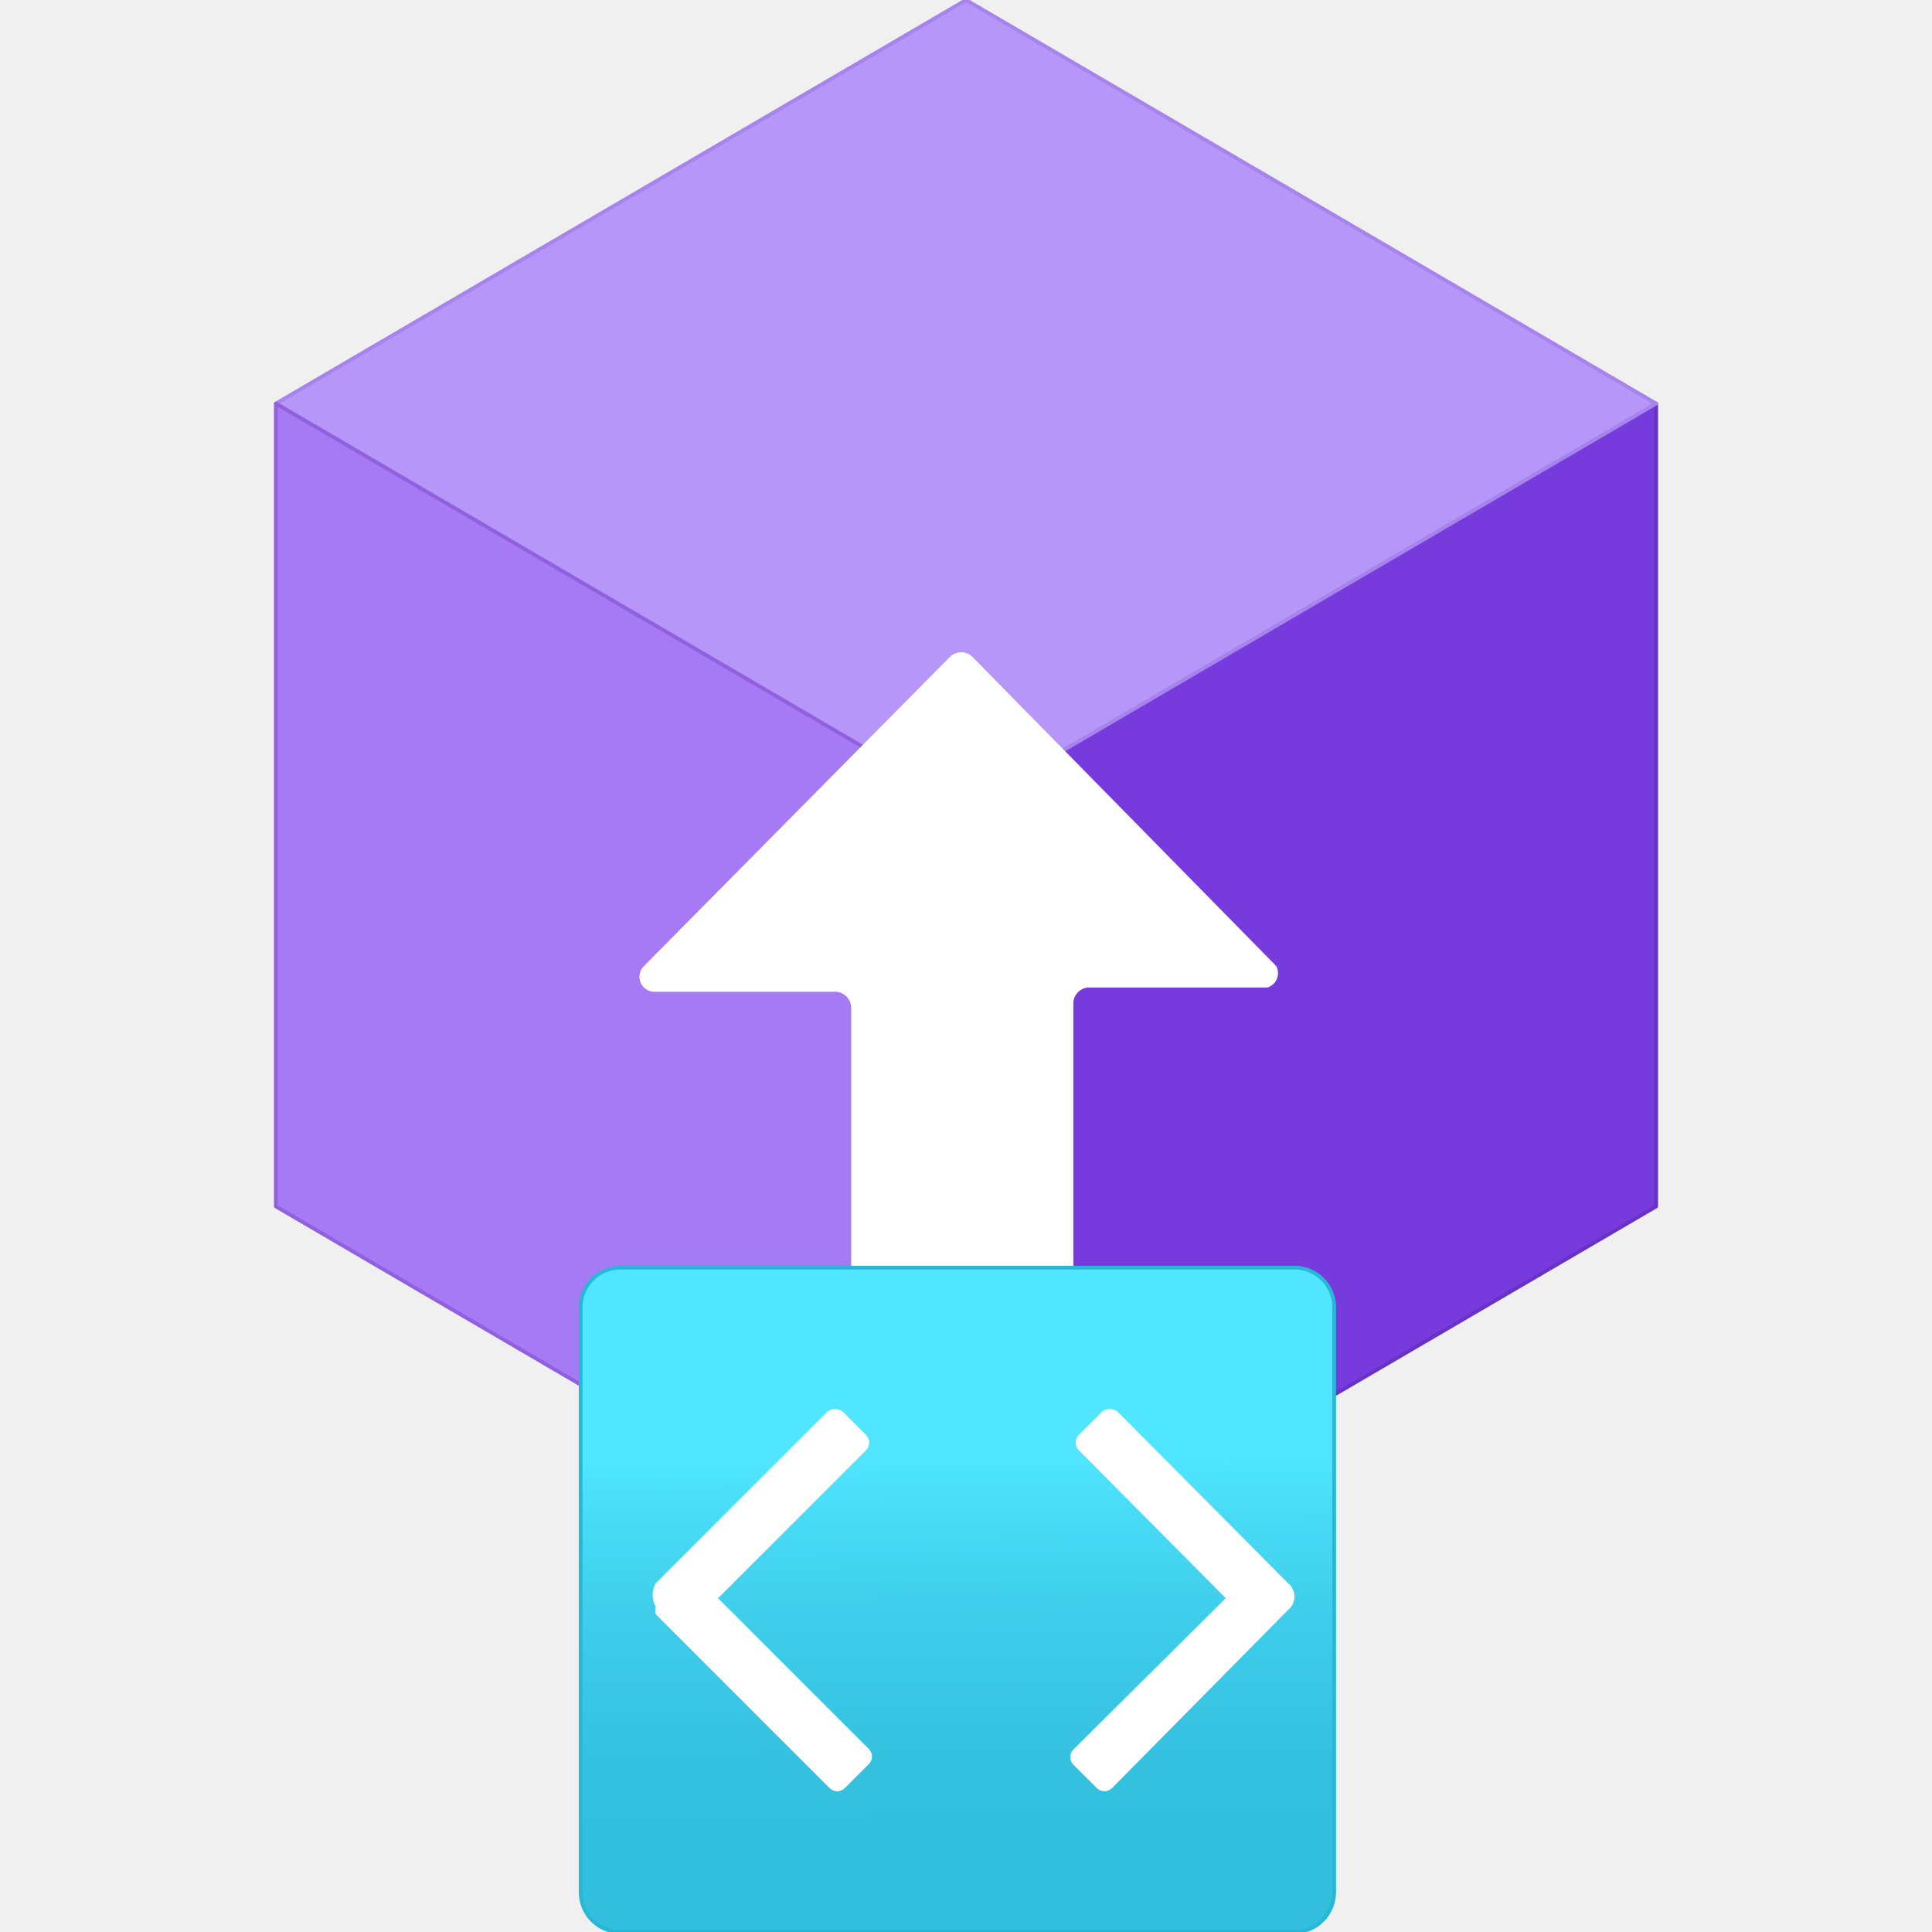
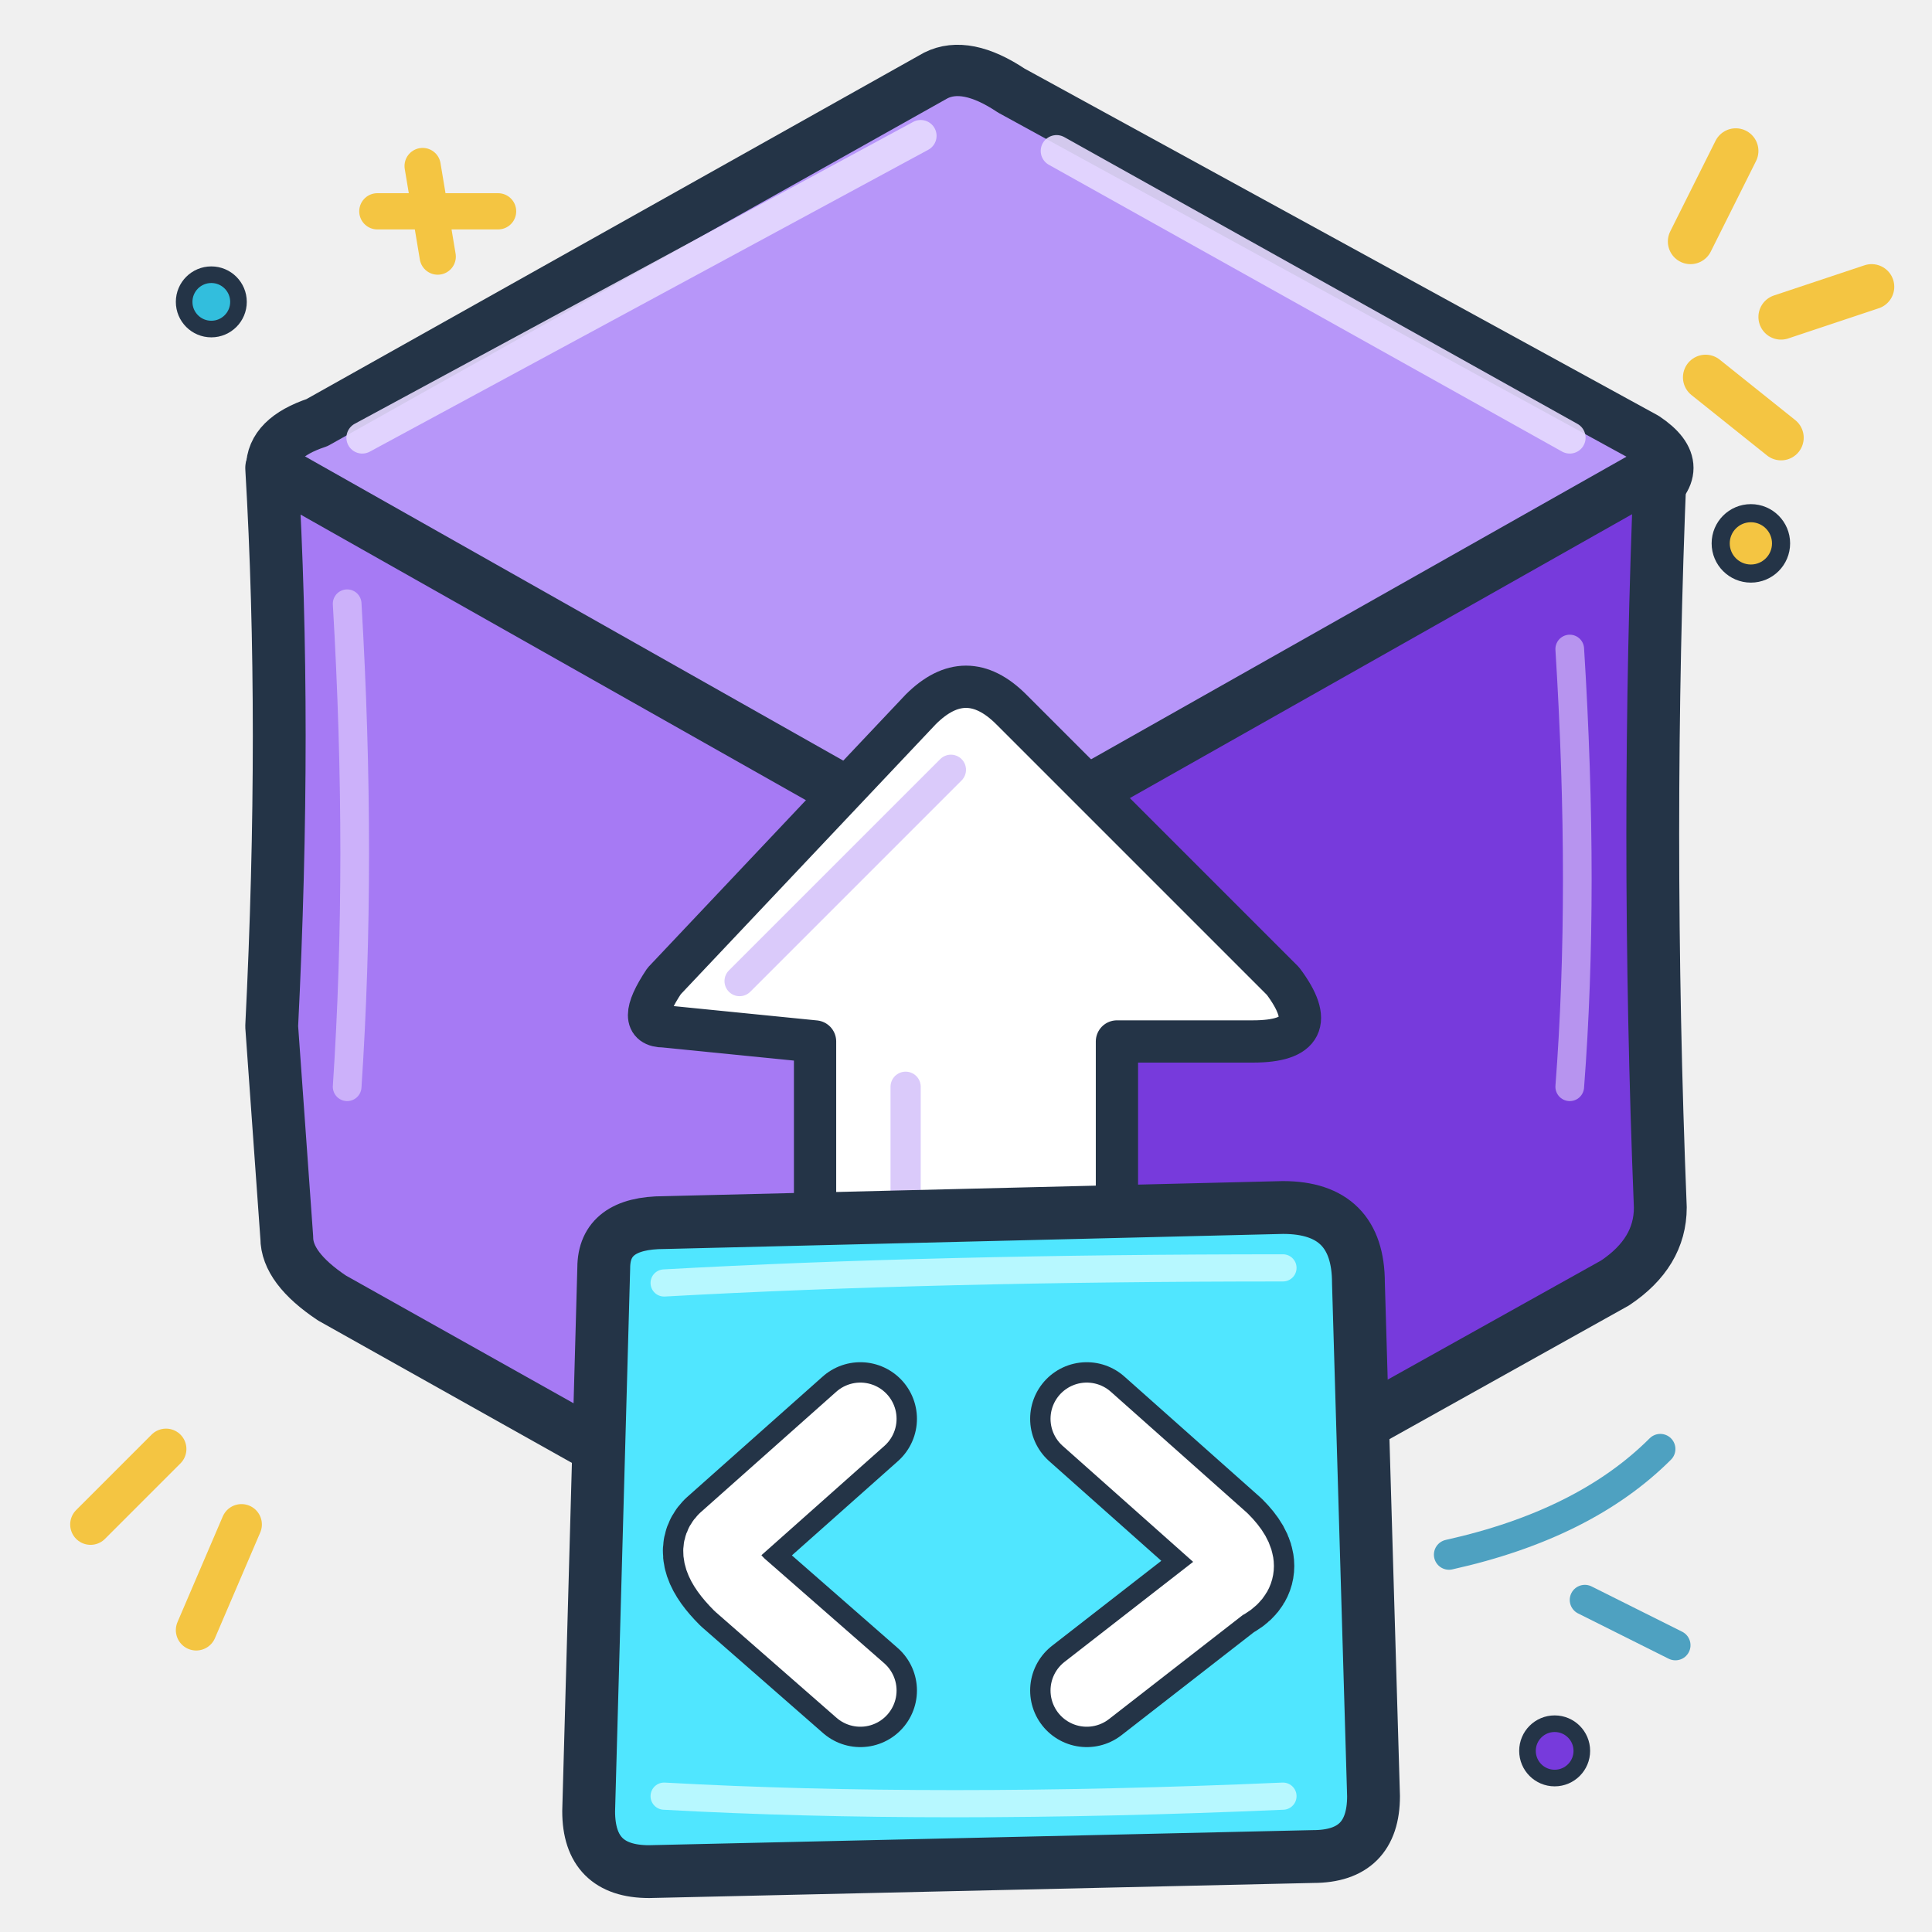
<svg xmlns="http://www.w3.org/2000/svg" width="128" height="128" viewBox="0 0 128 128" fill="none">
-   <defs>
-     <linearGradient id="blockchainBlue" x1="8.94" y1="18.11" x2="8.91" y2="13.59" gradientUnits="userSpaceOnUse">
-       <stop offset="0" stop-color="#32bedd" />
-       <stop offset=".36" stop-color="#34c1e0" />
-       <stop offset=".63" stop-color="#3ccbe8" />
-       <stop offset=".88" stop-color="#48dbf6" />
-       <stop offset="1" stop-color="#50e6ff" />
-     </linearGradient>
-   </defs>
-   <g transform="scale(7.111111)" stroke-linejoin="round" stroke-linecap="round">
-     <polygon points="15.43 3.76 15.43 11.24 9 15 9 7.51" fill="#773adc" stroke="#6732c5" stroke-width=".035" />
-     <polygon points="15.43 3.76 9 7.52 2.57 3.76 9 0" fill="#b796f9" stroke="#a783ee" stroke-width=".035" />
-     <polygon points="9 7.52 9 15 2.57 11.24 2.57 3.76" fill="#a67af4" stroke="#9060df" stroke-width=".035" />
-     <path d="M11.89,9 9.06,6.12a.15.15 0 0 0-.21,0L6,9a.14.14 0 0 0 .11.24H7.78a.15.15 0 0 1 .15.15V12a.15.15 0 0 0 .14.15H9.83A.15.15 0 0 0 10 12V9.35a.15.15 0 0 1 .14-.15h1.67A.14.14 0 0 0 11.89,9Z" fill="#fff" />
-     <rect x="5.41" y="11.81" width="7.02" height="6.19" rx=".37" fill="url(#blockchainBlue)" stroke="#29b7d7" stroke-width=".035" />
-     <path d="M8.1 16.3 6.69 14.89l1.38-1.38a.1.1 0 0 0 0-.14l-.22-.22a.12.12 0 0 0-.14 0l-1.6 1.6a.22.22 0 0 0 0 .22.18.18 0 0 0 0 .07l1.62 1.62a.1.1 0 0 0 .14 0l.22-.22a.1.1 0 0 0 .01-.14Z" fill="#fff" />
-     <path d="m12 14.75-1.59-1.6a.12.12 0 0 0-.14 0l-.22.22a.1.1 0 0 0 0 .14l1.37 1.38L10 16.3a.1.1 0 0 0 0 .14l.22.22a.1.1 0 0 0 .14 0L12 15a.16.16 0 0 0 0-.25Z" fill="#fff" />
-   </g>
+   <path d="M18 31        Q18 29 21 28        L62 5        Q64 4 67 6        L109 29        Q112 31 109 33        L66 58        Q64 59 61 57        Z" fill="#B796F9" stroke="#243447" stroke-width="3.4" stroke-linecap="round" stroke-linejoin="round" />
+   <path d="M18 31        Q19 48 18 68        L19 82        Q19 84 22 86        L63 109        L64 57        Z" fill="#A67AF4" stroke="#243447" stroke-width="3.5" stroke-linecap="round" stroke-linejoin="round" />
+   <path d="M64 57        L110 31        Q109 55 110 80        Q110 83 107 85        L64 109        Z" fill="#773ADC" stroke="#243447" stroke-width="3.5" stroke-linecap="round" stroke-linejoin="round" />
+   <path d="M24 29 L61 9        M70 10 L104 29" stroke="#E6D9FF" stroke-width="2.1" stroke-linecap="round" opacity=".9" />
+   <path d="M23 40        Q24 57 23 72        M104 43        Q105 59 104 72" stroke="#EBDFFF" stroke-width="1.9" stroke-linecap="round" opacity=".55" />
+   <path d="M44 68        Q42 68 44 65        L61 47        Q64 44 67 47        L85 65        Q88 69 83 69        L74 69        L74 86        Q74 89 71 89        L57 89        Q54 89 54 86        L54 69        Z" fill="#FFFFFF" stroke="#243447" stroke-width="2.8" stroke-linecap="round" stroke-linejoin="round" />
+   <path d="M49 65 L63 51        M60 83 L60 72" stroke="#D8C7FA" stroke-width="2" stroke-linecap="round" opacity=".95" />
+   <path d="M40 84        Q40 81 44 81        L85 80        Q90 80 90 85        L91 119        Q91 123 87 123        L43 124        Q39 124 39 120        Z" fill="#50E6FF" stroke="#243447" stroke-width="3.5" stroke-linecap="round" stroke-linejoin="round" />
+   <path d="M44 85        Q62 84 85 84        M44 119        Q62 120 85 119" stroke="#C9FBFF" stroke-width="1.8" stroke-linecap="round" opacity=".85" />
+   <path d="M57 94        L48 102        Q47 103 49 105        L57 112" stroke="#243447" stroke-width="7.5" stroke-linecap="round" stroke-linejoin="round" />
+   <path d="M57 94        L48 102        Q47 103 49 105        L57 112" stroke="#FFFFFF" stroke-width="4.8" stroke-linecap="round" stroke-linejoin="round" />
+   <path d="M72 94        L81 102        Q83 104 81 105        L72 112" stroke="#243447" stroke-width="7.5" stroke-linecap="round" stroke-linejoin="round" />
+   <path d="M72 94        L81 102        Q83 104 81 105        L72 112" stroke="#FFFFFF" stroke-width="4.8" stroke-linecap="round" stroke-linejoin="round" />
+   <path d="M112 16 L115 10        M118 21 L124 19        M113 25 L118 29" stroke="#F4C542" stroke-width="3" stroke-linecap="round" />
+   <path d="M11 96 L6 101        M16 101 L13 108" stroke="#F4C542" stroke-width="2.7" stroke-linecap="round" />
+   <path d="M28 11 L29 17        M25 14 L33 14" stroke="#F4C542" stroke-width="2.4" stroke-linecap="round" />
+   <path d="M96 103        Q105 101 110 96        M105 106 L111 109" stroke="#087FAD" stroke-width="2" stroke-linecap="round" opacity=".7" />
+   <circle cx="116" cy="36" r="2" fill="#F4C542" stroke="#243447" stroke-width="1.2" />
+   <circle cx="14" cy="20" r="1.8" fill="#32BEDD" stroke="#243447" stroke-width="1.1" />
+   <circle cx="103" cy="116" r="1.8" fill="#773ADC" stroke="#243447" stroke-width="1.1" />
</svg>
